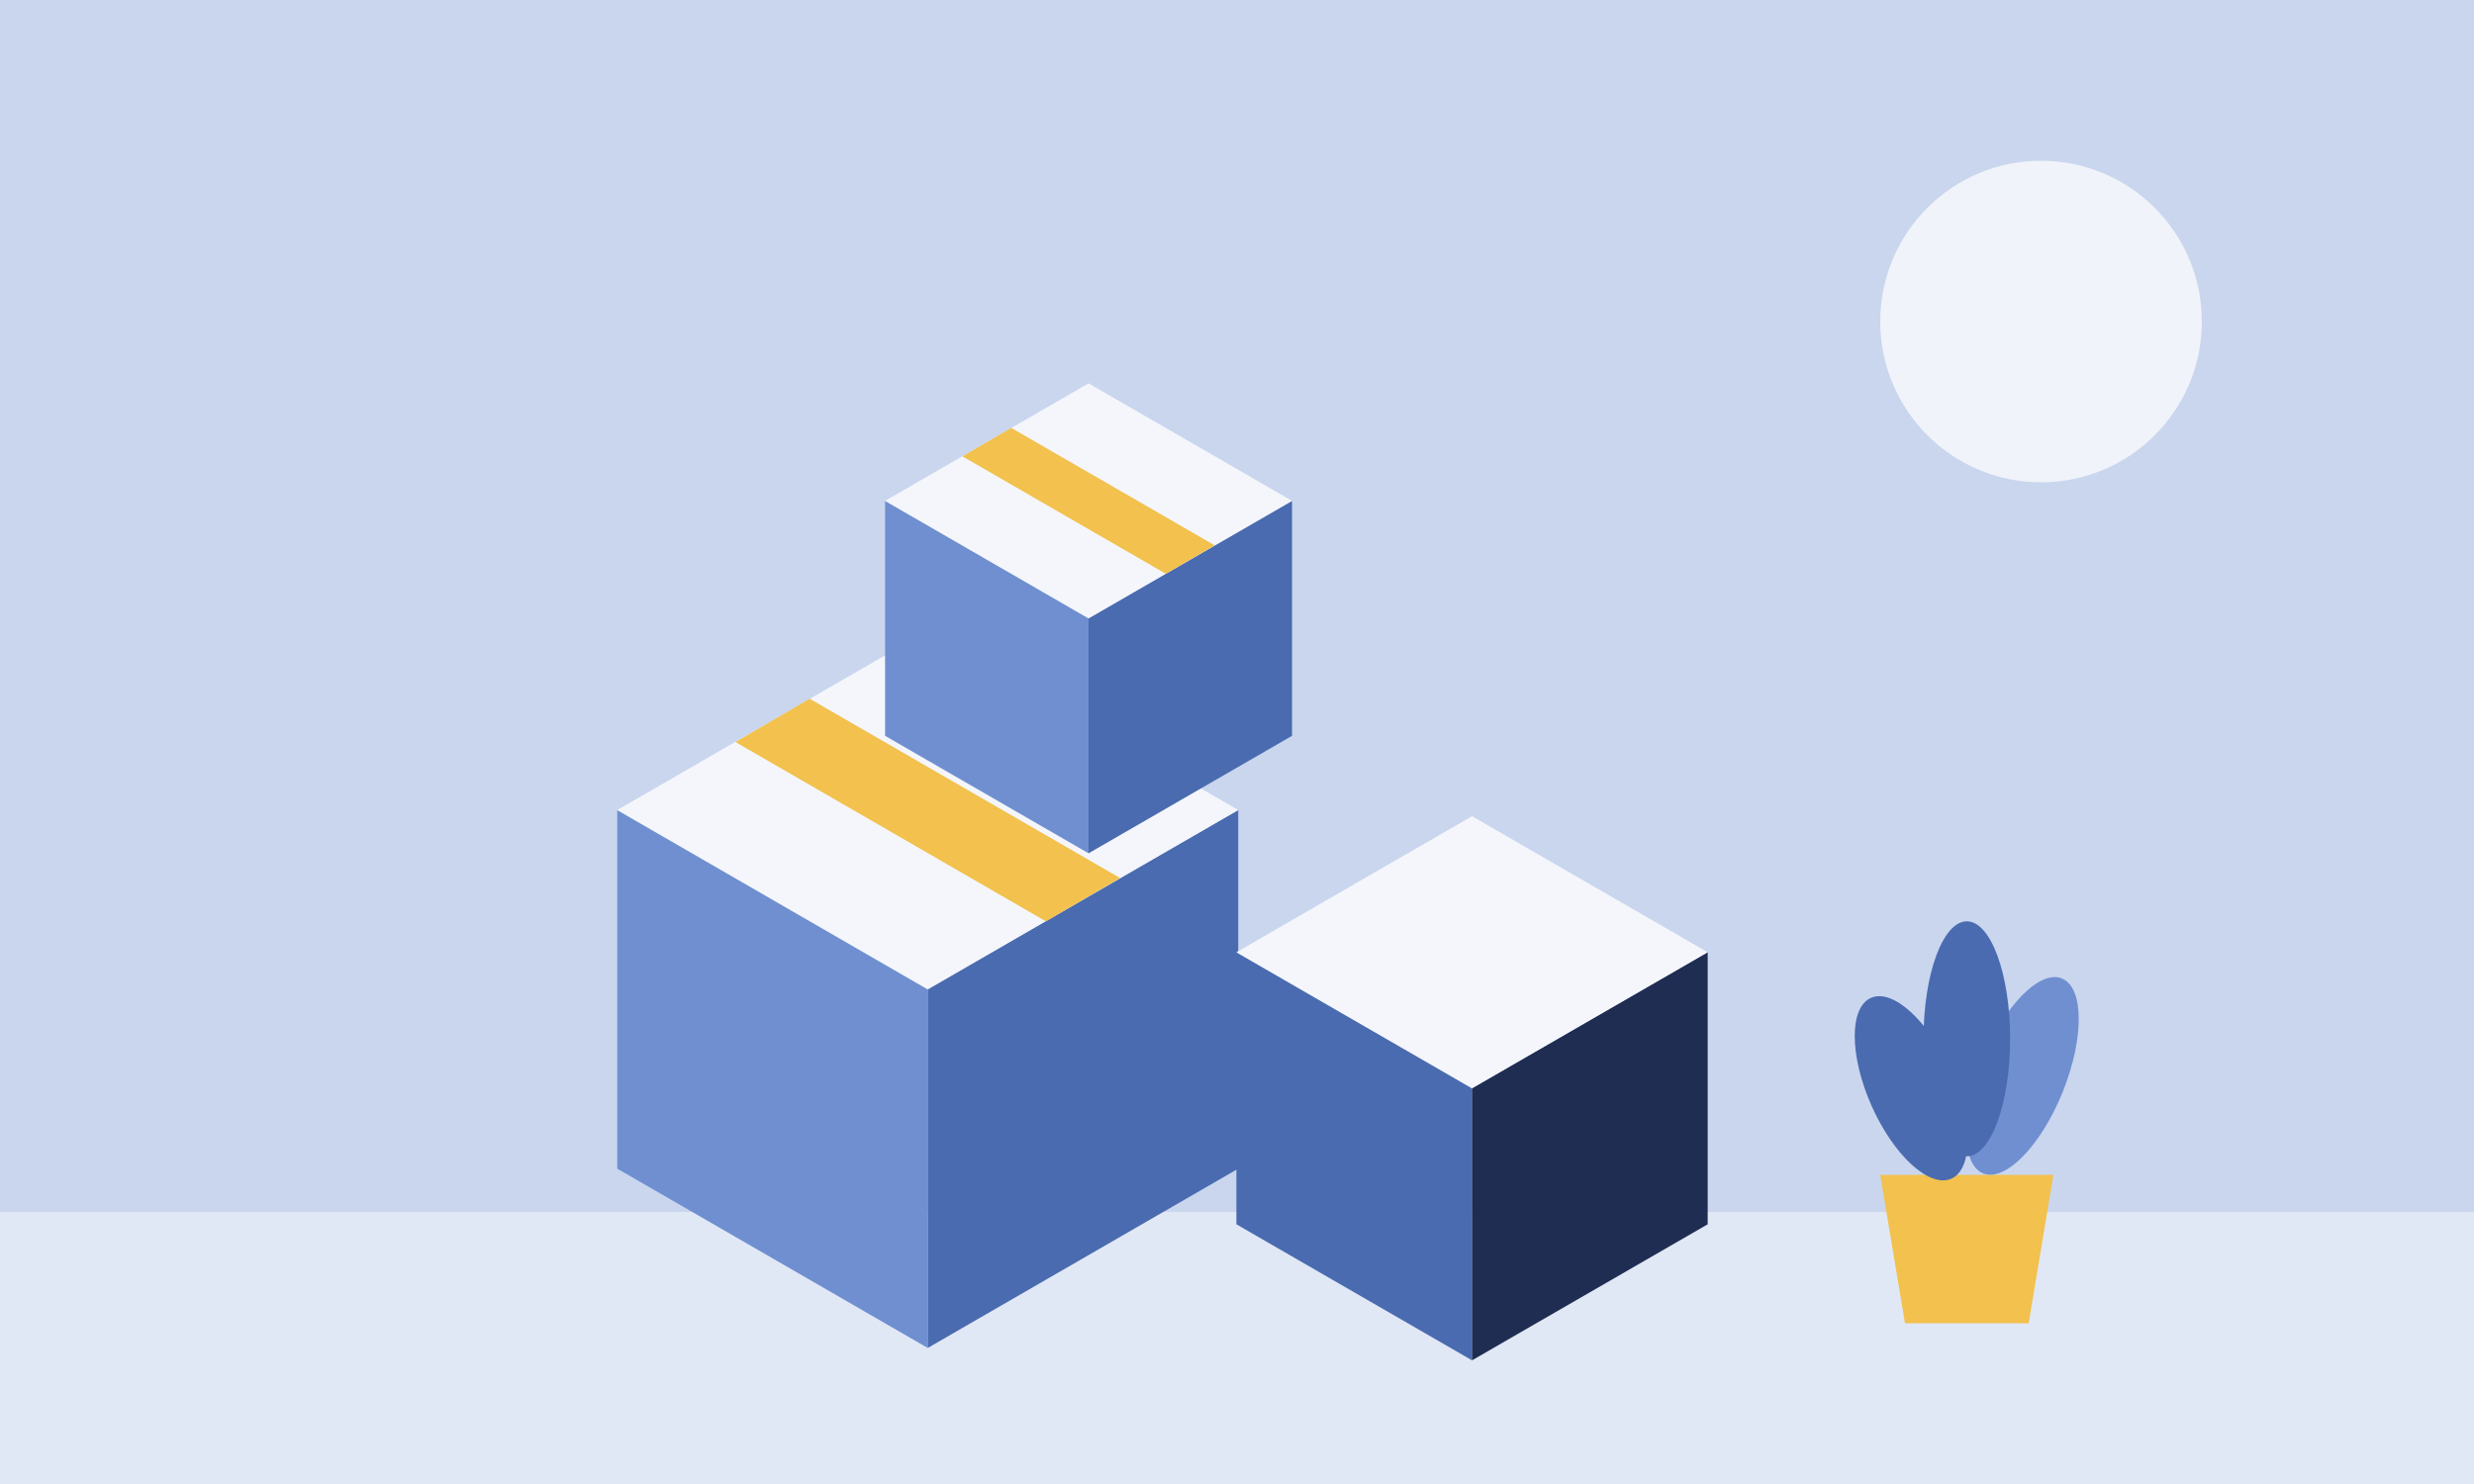
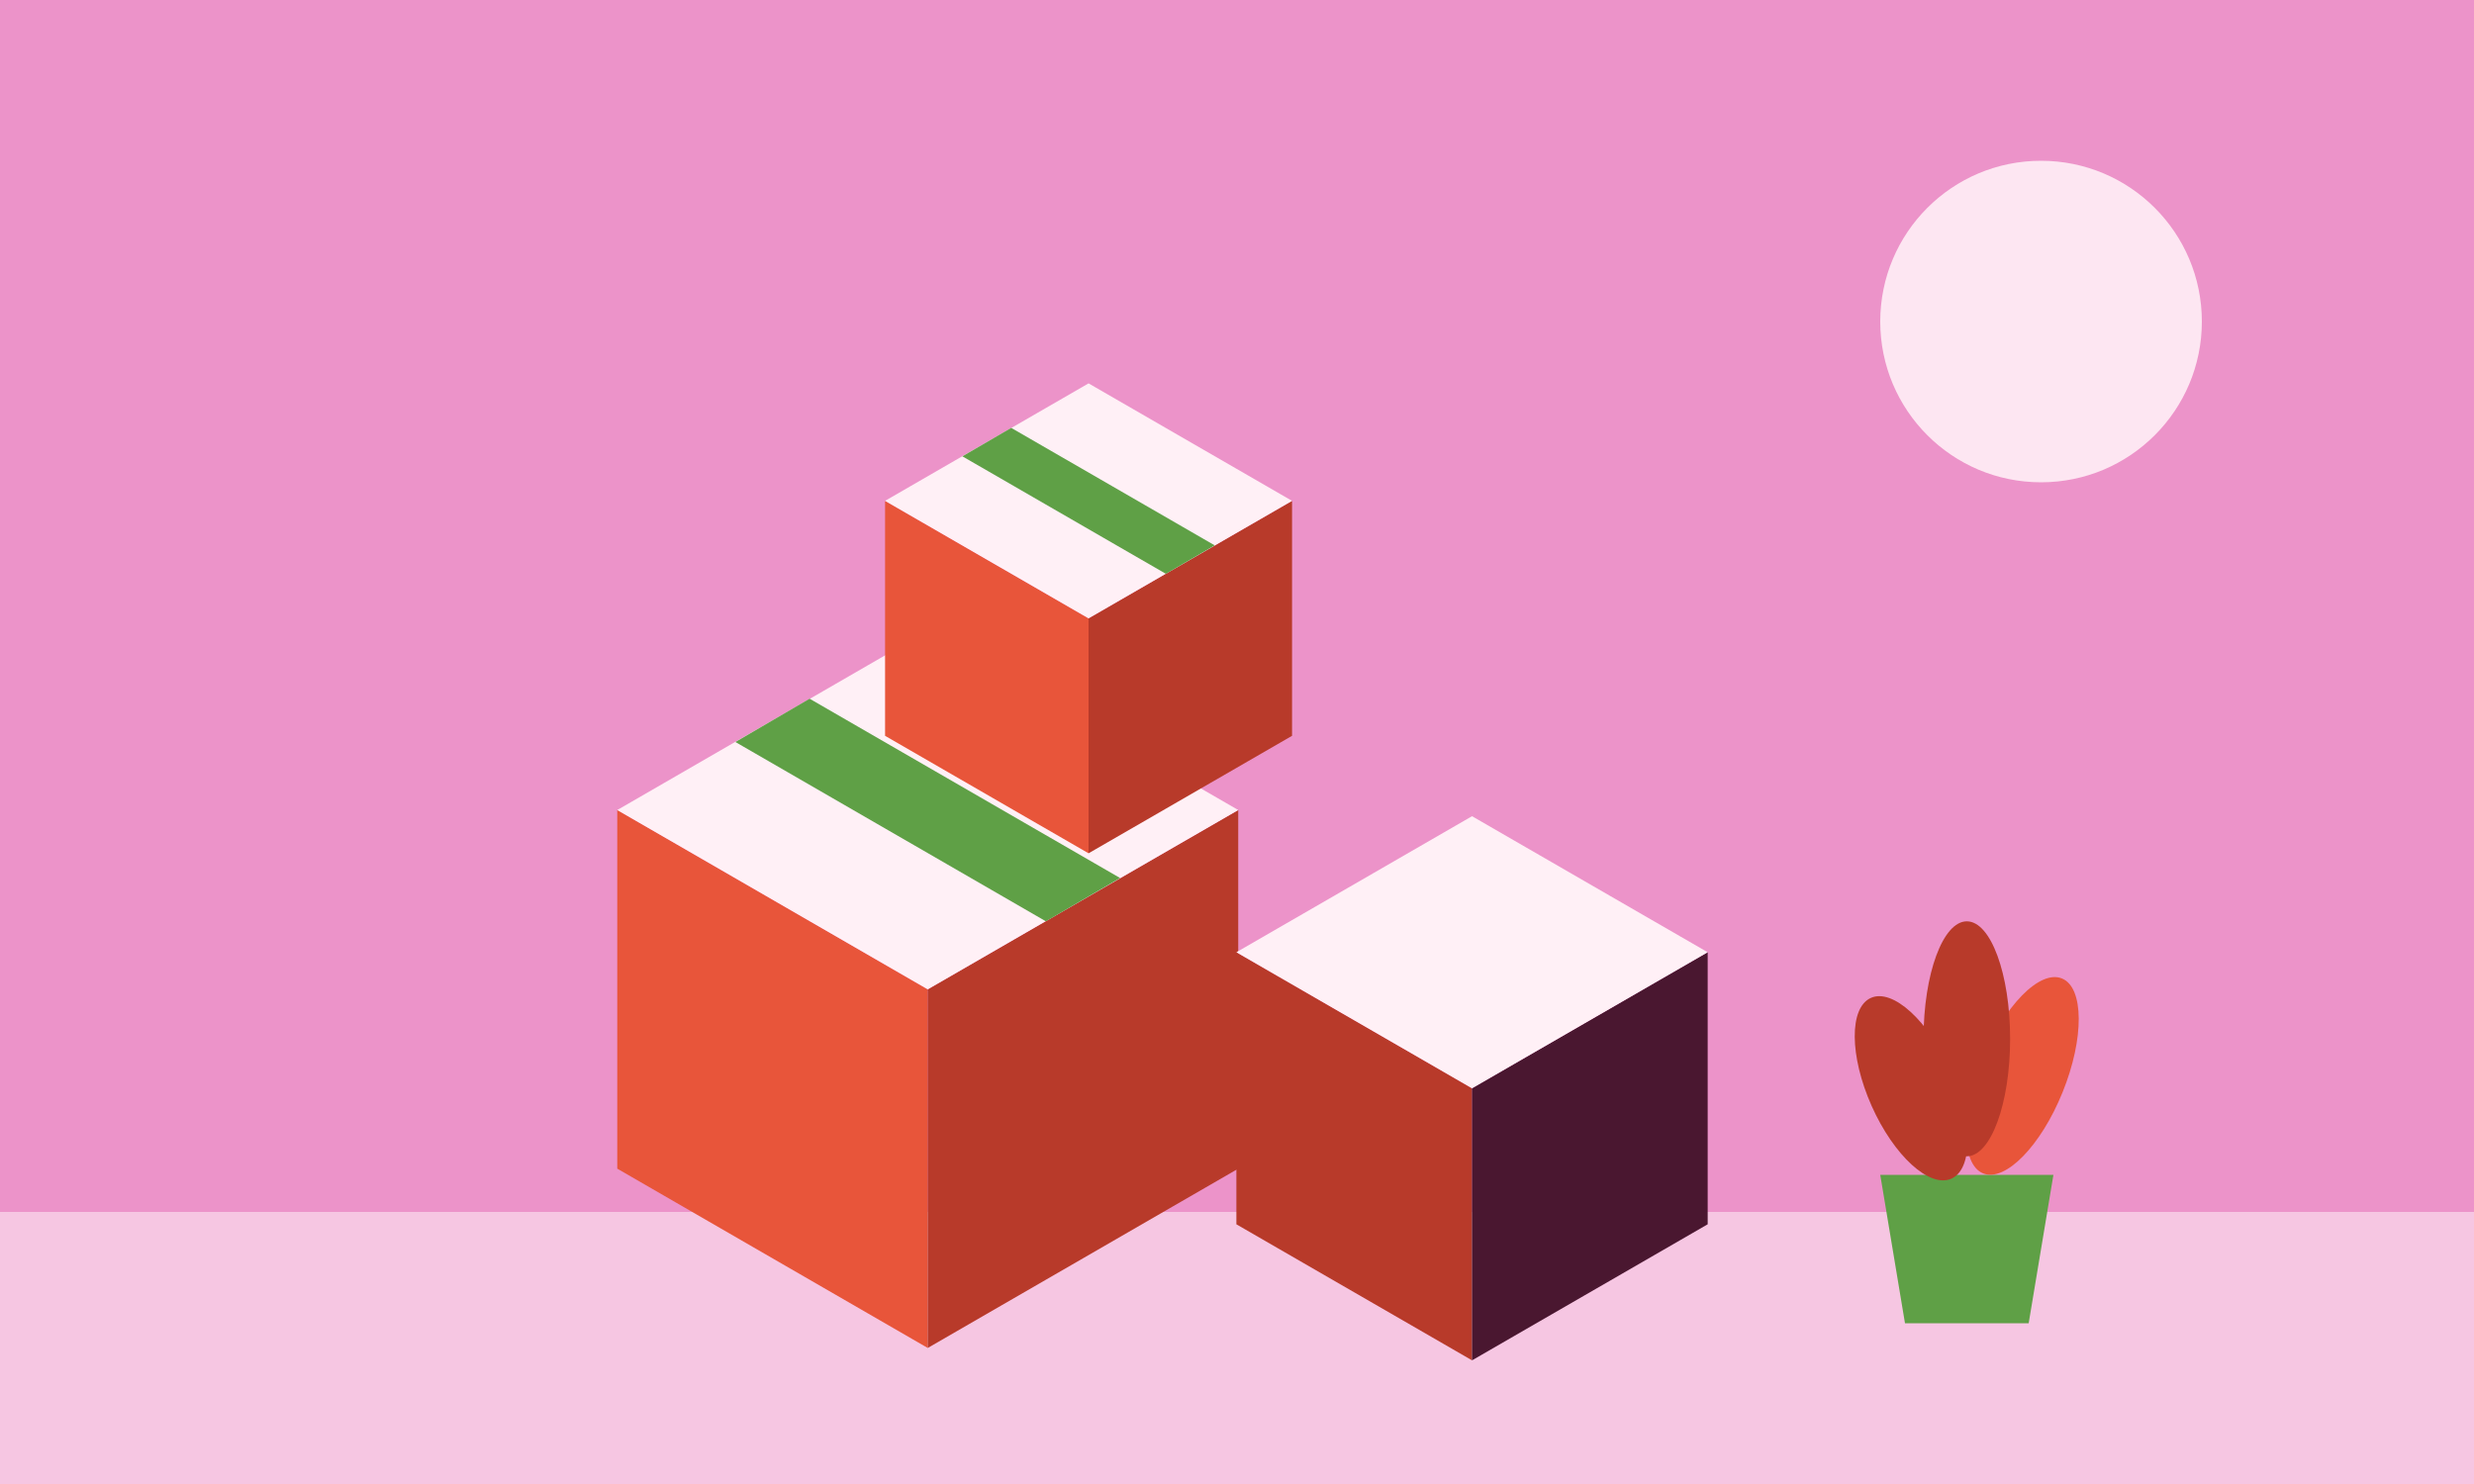
<svg xmlns="http://www.w3.org/2000/svg" viewBox="0 0 400 240" preserveAspectRatio="xMidYMid slice">
-   <rect width="400" height="240" fill="#c9d6ee" />
-   <circle cx="330" cy="52" r="26" fill="#f4f6fb" opacity=".9" />
-   <rect x="0" y="196" width="400" height="44" fill="#f4f6fb" opacity=".55" />
-   <polygon points="99.8,131.0 150.0,160.0 150.0,218.0 99.8,189.0" fill="#6f8fd0" />
-   <polygon points="150.0,160.0 200.2,131.0 200.2,189.0 150.0,218.0" fill="#4a6bb0" />
-   <polygon points="150.0,102.0 200.2,131.0 150.0,160.0 99.8,131.0" fill="#f4f6fb" />
-   <polygon points="130.9,113.0 118.9,120.0 169.1,149.0 181.1,142.0" fill="#f2c14e" />
-   <polygon points="199.9,154.0 238.0,176.0 238.0,220.0 199.9,198.0" fill="#4a6bb0" />
-   <polygon points="238.0,176.0 276.1,154.0 276.1,198.0 238.0,220.0" fill="#1f2d52" />
-   <polygon points="238.0,132.0 276.1,154.0 238.0,176.0 199.9,154.0" fill="#f4f6fb" />
-   <polygon points="143.1,81.0 176.0,100.0 176.0,138.0 143.1,119.0" fill="#6f8fd0" />
-   <polygon points="176.0,100.0 208.9,81.0 208.9,119.0 176.0,138.0" fill="#4a6bb0" />
-   <polygon points="176.0,62.0 208.9,81.0 176.0,100.0 143.1,81.0" fill="#f4f6fb" />
-   <polygon points="163.5,69.2 155.6,73.8 188.5,92.8 196.4,88.2" fill="#f2c14e" />
-   <path d="M304 190 h28 l-4 24 h-20z" fill="#f2c14e" />
-   <ellipse cx="309" cy="176" rx="7" ry="16" fill="#4a6bb0" transform="rotate(-24 309 176)" />
-   <ellipse cx="327" cy="174" rx="7" ry="17" fill="#6f8fd0" transform="rotate(22 327 174)" />
-   <ellipse cx="318" cy="168" rx="7" ry="19" fill="#4a6bb0" />
+   <rect width="400" height="240" fill="#ec93c9" />
+   <circle cx="330" cy="52" r="26" fill="#fff0f6" opacity=".9" />
+   <rect x="0" y="196" width="400" height="44" fill="#fff0f6" opacity=".55" />
+   <polygon points="99.8,131.0 150.0,160.0 150.0,218.0 99.8,189.0" fill="#e8553a" />
+   <polygon points="150.0,160.0 200.2,131.0 200.2,189.0 150.0,218.0" fill="#b83a2a" />
+   <polygon points="150.0,102.0 200.2,131.0 150.0,160.0 99.8,131.0" fill="#fff0f6" />
+   <polygon points="130.9,113.0 118.9,120.0 169.1,149.0 181.1,142.0" fill="#5fa046" />
+   <polygon points="199.9,154.0 238.0,176.0 238.0,220.0 199.9,198.0" fill="#b83a2a" />
+   <polygon points="238.0,176.0 276.1,154.0 276.1,198.0 238.0,220.0" fill="#4a1730" />
+   <polygon points="238.0,132.0 276.1,154.0 238.0,176.0 199.9,154.0" fill="#fff0f6" />
+   <polygon points="143.1,81.0 176.0,100.0 176.0,138.0 143.1,119.0" fill="#e8553a" />
+   <polygon points="176.0,100.0 208.9,81.0 208.9,119.0 176.0,138.0" fill="#b83a2a" />
+   <polygon points="176.0,62.0 208.9,81.0 176.0,100.0 143.1,81.0" fill="#fff0f6" />
+   <polygon points="163.5,69.2 155.6,73.8 188.5,92.8 196.4,88.2" fill="#5fa046" />
+   <path d="M304 190 h28 l-4 24 h-20z" fill="#5fa046" />
+   <ellipse cx="309" cy="176" rx="7" ry="16" fill="#b83a2a" transform="rotate(-24 309 176)" />
+   <ellipse cx="327" cy="174" rx="7" ry="17" fill="#e8553a" transform="rotate(22 327 174)" />
+   <ellipse cx="318" cy="168" rx="7" ry="19" fill="#b83a2a" />
</svg>
